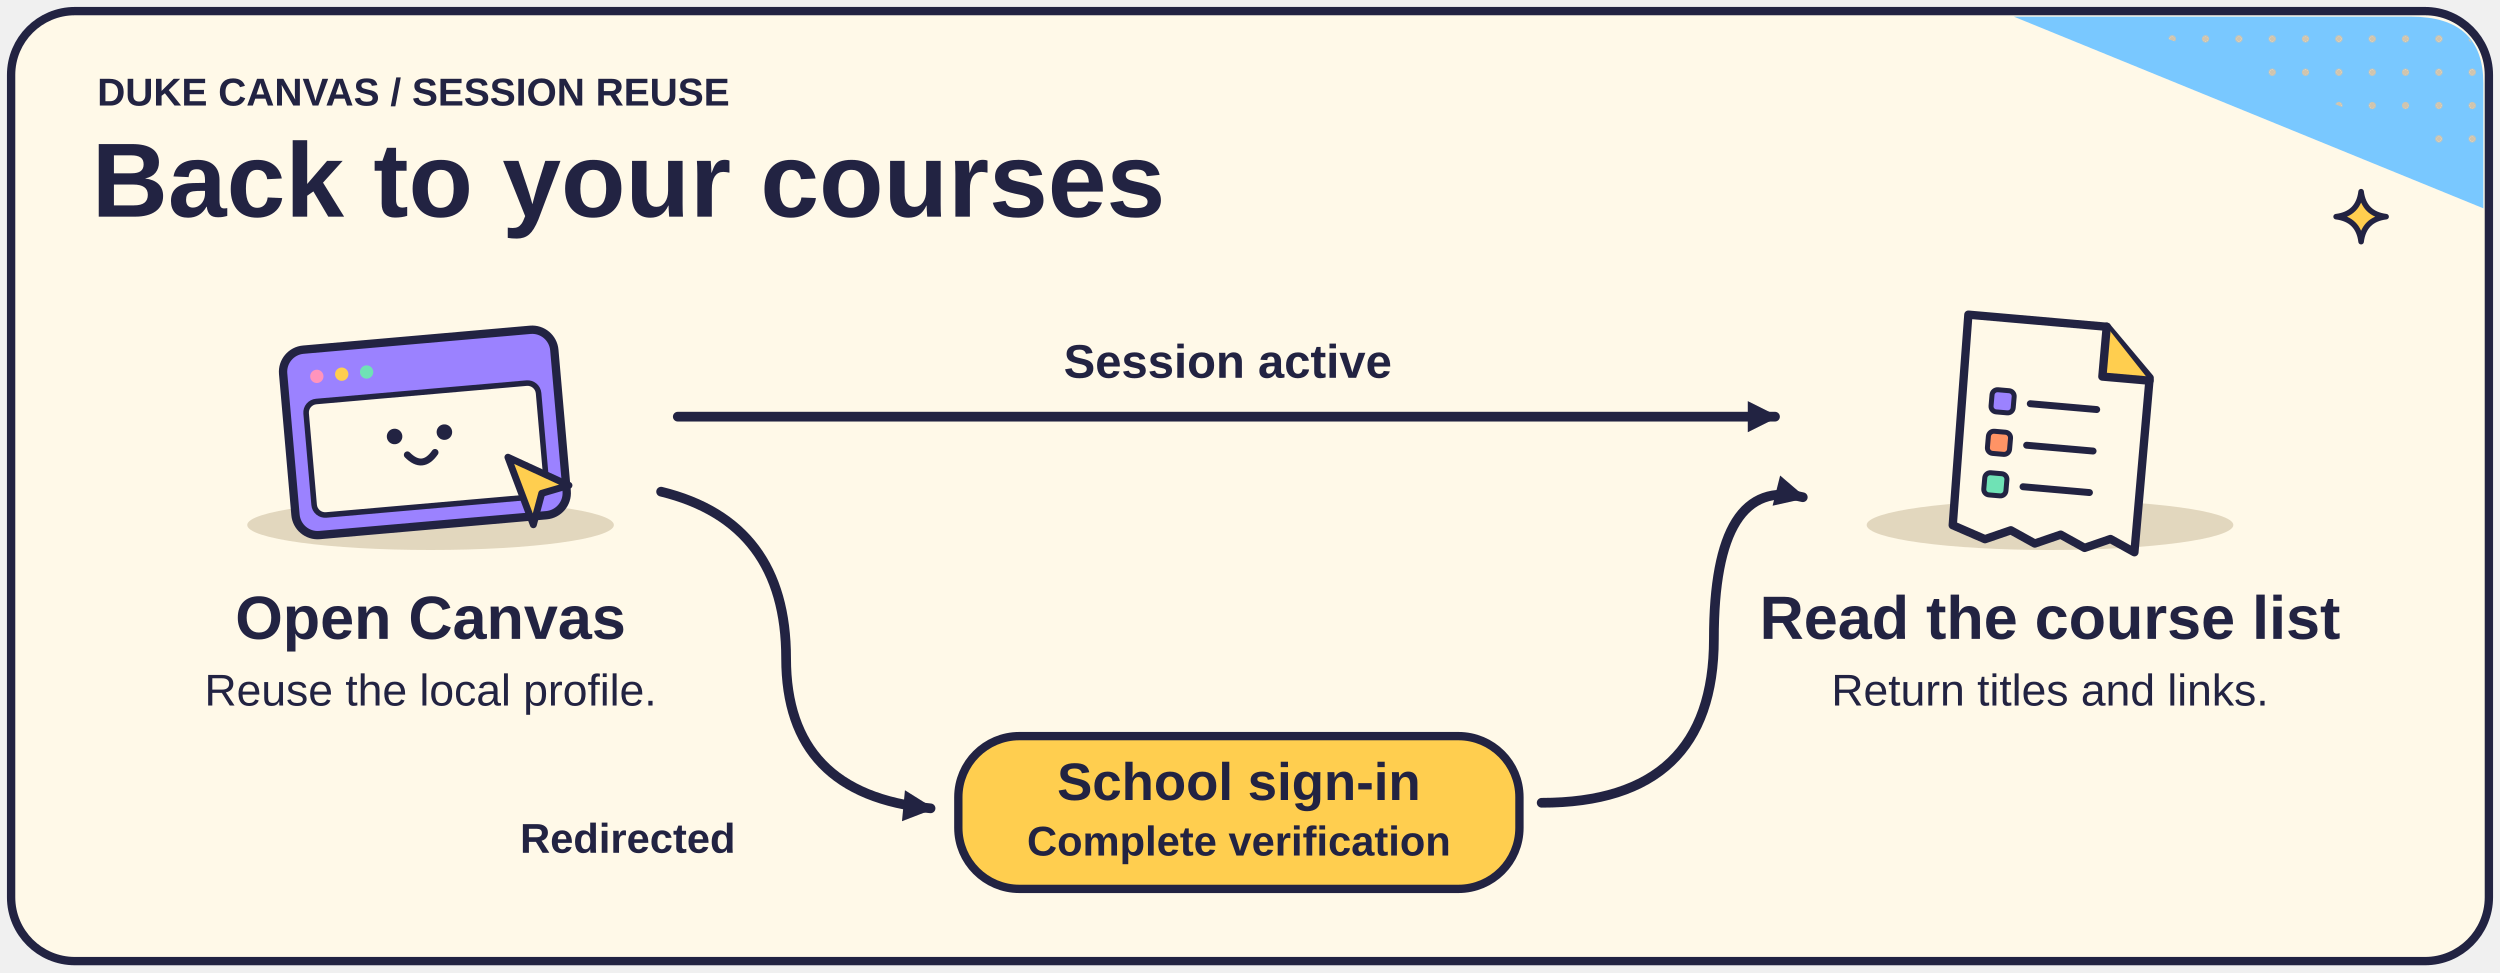
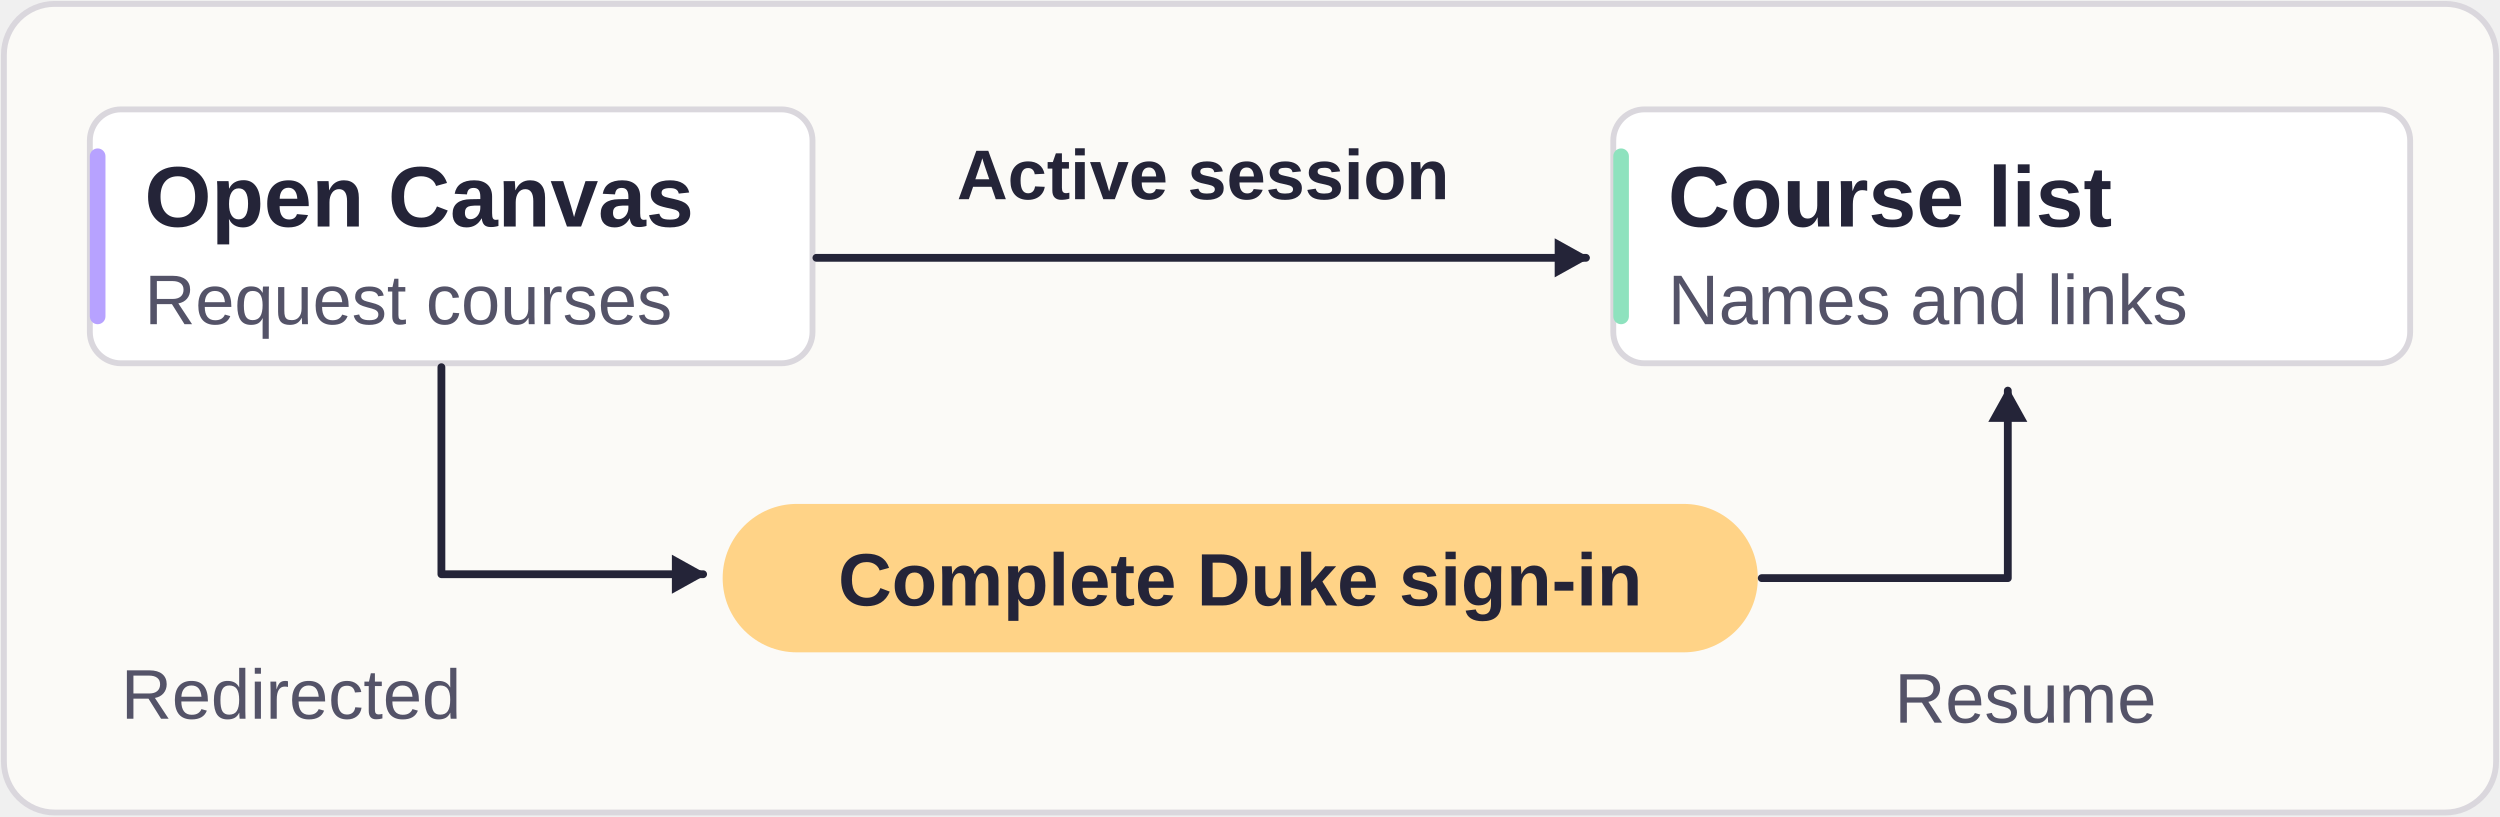
- <svg xmlns="http://www.w3.org/2000/svg" viewBox="0 0 900 350" role="img" aria-labelledby="title">
+ <svg xmlns="http://www.w3.org/2000/svg" viewBox="0 0 640 209" role="img" aria-labelledby="title desc">
  <defs>
-     <marker id="arrow" viewBox="0 0 10 10" refX="8" refY="5" markerWidth="4" markerHeight="4" orient="auto">
-       <path d="M1 1L9 5L1 9Z" fill="#222342" />
+     <marker id="arr" viewBox="0 0 10 10" refX="8" refY="5" markerWidth="5" markerHeight="5" orient="auto">
+       <path d="M0 0L9 5L0 10z" fill="#242438" />
    </marker>
-     <pattern id="dots" width="12" height="12" patternUnits="userSpaceOnUse">
-       <circle cx="2" cy="2" r="1.3" fill="#d0c4ae" />
+     <pattern id="grid" width="25" height="25" patternUnits="userSpaceOnUse">
+       <path d="M25 0H0V25" fill="none" stroke="#47405B" stroke-width=".7" />
    </pattern>
  </defs>
-   <rect x="4" y="4" width="892" height="342" rx="23" fill="#fff9e8" stroke="#222342" stroke-width="3" />
-   <path d="M725 6H868q26 0 26 24v45Z" fill="#79c8ff" stroke="#222342" stroke-width="0" stroke-linecap="round" stroke-linejoin="round" />
-   <path d="M760 6h110q23 0 23 24v28Z" fill="url(#dots)" stroke="#222342" stroke-width="0" stroke-linecap="round" stroke-linejoin="round" />
-   <text x="35" y="38" text-anchor="start" font-family="Trebuchet MS, Arial, sans-serif" font-size="14" font-weight="800" fill="#222342">DUKE CANVAS  /  SESSION REUSE</text>
-   <text x="33" y="78" text-anchor="start" font-family="Trebuchet MS, Arial, sans-serif" font-size="38" font-weight="800" fill="#222342">Back to your courses</text>
-   <g transform="translate(850 78) rotate(0) scale(1)">
-     <path d="M0 -9 Q1 -1 9 0 Q1 1 0 9 Q-1 1 -9 0 Q-1 -1 0 -9Z" fill="#ffce4f" stroke="#222342" stroke-width="2" stroke-linecap="round" stroke-linejoin="round" />
-   </g>
-   <g transform="translate(155 160) rotate(0) scale(1)">
-     <ellipse cx="0" cy="29" rx="66" ry="9" fill="#e2d7be" />
-     <g transform="translate(0 -4) rotate(-5) scale(1)">
-       <rect x="-51" y="-34" width="98" height="67" rx="8" fill="#9b82ff" stroke="#222342" stroke-width="3" />
-       <rect x="-44" y="-15" width="84" height="41" rx="4" fill="#fff9e8" stroke="#222342" stroke-width="2" />
-       <circle cx="-39" cy="-24" r="2.4" fill="#ff94bc" stroke="#222342" stroke-width="0" />
-       <circle cx="-30" cy="-24" r="2.4" fill="#ffce4f" stroke="#222342" stroke-width="0" />
-       <circle cx="-21" cy="-24" r="2.4" fill="#6fe2b5" stroke="#222342" stroke-width="0" />
-       <circle cx="-13" cy="0" r="2.8" fill="#222342" stroke="#222342" stroke-width="0" />
-       <circle cx="5" cy="0" r="2.8" fill="#222342" stroke="#222342" stroke-width="0" />
-       <path d="M-9 7q5 6 10 0" fill="none" stroke="#222342" stroke-width="2.5" stroke-linecap="round" stroke-linejoin="round" />
-       <path d="M27 11l21 12 -10 2 -4 11Z" fill="#ffce4f" stroke="#222342" stroke-width="2.5" stroke-linecap="round" stroke-linejoin="round" />
-     </g>
-     <text x="0" y="70" text-anchor="middle" font-family="Trebuchet MS, Arial, sans-serif" font-size="22" font-weight="800" fill="#222342">Open Canvas</text>
-     <text x="0" y="94" text-anchor="middle" font-family="Trebuchet MS, Arial, sans-serif" font-size="16" font-weight="500" fill="#222342">Reuse the local profile.</text>
-   </g>
-   <g transform="translate(738 160) rotate(0) scale(1)">
-     <ellipse cx="0" cy="29" rx="66" ry="9" fill="#e2d7be" />
-     <g transform="translate(0 -4) rotate(5) scale(1)">
-       <path d="M-33 -40h50l17 17v63l-9 -4 -9 4 -9 -4 -9 4 -9 -4 -9 4 -12 -4Z" fill="#fff9e8" stroke="#222342" stroke-width="3" stroke-linecap="round" stroke-linejoin="round" />
-       <path d="M17 -40v18h17" fill="#ffce4f" stroke="#222342" stroke-width="3" stroke-linecap="round" stroke-linejoin="round" />
-       <rect x="-22" y="-14" width="8" height="8" rx="2" fill="#9b82ff" stroke="#222342" stroke-width="1.8" />
-       <path d="M-8 -10h24" fill="none" stroke="#222342" stroke-width="2.5" stroke-linecap="round" stroke-linejoin="round" />
-       <rect x="-22" y="1" width="8" height="8" rx="2" fill="#ff9365" stroke="#222342" stroke-width="1.8" />
-       <path d="M-8 5h24" fill="none" stroke="#222342" stroke-width="2.5" stroke-linecap="round" stroke-linejoin="round" />
-       <rect x="-22" y="16" width="8" height="8" rx="2" fill="#6fe2b5" stroke="#222342" stroke-width="1.8" />
-       <path d="M-8 20h24" fill="none" stroke="#222342" stroke-width="2.5" stroke-linecap="round" stroke-linejoin="round" />
-     </g>
-     <text x="0" y="70" text-anchor="middle" font-family="Trebuchet MS, Arial, sans-serif" font-size="22" font-weight="800" fill="#222342">Read the course list</text>
-     <text x="0" y="94" text-anchor="middle" font-family="Trebuchet MS, Arial, sans-serif" font-size="16" font-weight="500" fill="#222342">Return titles and links.</text>
-   </g>
-   <path d="M244 150H639" fill="none" stroke="#222342" stroke-width="3.5" stroke-linecap="round" stroke-linejoin="round" marker-end="url(#arrow)" />
-   <text x="442" y="136" text-anchor="middle" font-family="Trebuchet MS, Arial, sans-serif" font-size="17" font-weight="700" fill="#222342">Session active</text>
-   <path d="M238 177Q283 188 283 237T335 291" fill="none" stroke="#222342" stroke-width="3.5" stroke-linecap="round" stroke-linejoin="round" marker-end="url(#arrow)" />
-   <path d="M555 289Q617 289 617 230T649 179" fill="none" stroke="#222342" stroke-width="3.5" stroke-linecap="round" stroke-linejoin="round" marker-end="url(#arrow)" />
-   <g transform="translate(345 265) rotate(0) scale(1)">
-     <rect x="0" y="0" width="202" height="55" rx="22" fill="#ffce4f" stroke="#222342" stroke-width="3" />
-     <text x="101" y="23" text-anchor="middle" font-family="Trebuchet MS, Arial, sans-serif" font-size="19" font-weight="800" fill="#222342">School sign-in</text>
-     <text x="101" y="43" text-anchor="middle" font-family="Trebuchet MS, Arial, sans-serif" font-size="15" font-weight="600" fill="#222342">Complete verification</text>
-   </g>
-   <text x="226" y="307" text-anchor="middle" font-family="Trebuchet MS, Arial, sans-serif" font-size="15" font-weight="600" fill="#222342">Redirected</text>
+   <rect x="1" y="1" width="638" height="207" rx="13" fill="#FBFAF7" stroke="#DAD7DD" stroke-width="1.5" />
+   <rect x="23" y="28" width="185" height="65" rx="8" fill="#FFFFFF" stroke="#DAD7DD" stroke-width="1.5" />
+   <rect x="23" y="38" width="4" height="45" rx="2" fill="#B7A2FF" stroke="none" stroke-width="1.5" />
+   <text x="37" y="58" font-family="Arial, Helvetica, sans-serif" font-size="22" font-weight="700" text-anchor="start" fill="#242438">Open Canvas</text>
+   <text x="37" y="83" font-family="Arial, Helvetica, sans-serif" font-size="18" font-weight="500" text-anchor="start" fill="#545368">Request courses</text>
+   <rect x="413" y="28" width="204" height="65" rx="8" fill="#FFFFFF" stroke="#DAD7DD" stroke-width="1.5" />
+   <rect x="413" y="38" width="4" height="45" rx="2" fill="#8EE2BE" stroke="none" stroke-width="1.5" />
+   <text x="427" y="58" font-family="Arial, Helvetica, sans-serif" font-size="22" font-weight="700" text-anchor="start" fill="#242438">Course list</text>
+   <text x="427" y="83" font-family="Arial, Helvetica, sans-serif" font-size="18" font-weight="500" text-anchor="start" fill="#545368">Names and links</text>
+   <path d="M209 66H406" fill="none" stroke="#242438" stroke-width="2" stroke-linecap="round" stroke-linejoin="round" marker-end="url(#arr)" />
+   <text x="308" y="51" font-family="Arial, Helvetica, sans-serif" font-size="18" font-weight="700" text-anchor="middle" fill="#242438">Active session</text>
+   <path d="M113 94V147H180" fill="none" stroke="#242438" stroke-width="2" stroke-linecap="round" stroke-linejoin="round" marker-end="url(#arr)" />
+   <rect x="185" y="129" width="265" height="38" rx="19" fill="#FFD387" stroke="none" stroke-width="1.5" />
+   <text x="317.5" y="155" font-family="Arial, Helvetica, sans-serif" font-size="19" font-weight="700" text-anchor="middle" fill="#242438">Complete Duke sign-in</text>
+   <path d="M451 148H514V100" fill="none" stroke="#242438" stroke-width="2" stroke-linecap="round" stroke-linejoin="round" marker-end="url(#arr)" />
+   <text x="31" y="184" font-family="Arial, Helvetica, sans-serif" font-size="18" font-weight="500" text-anchor="start" fill="#545368">Redirected</text>
+   <text x="485" y="185" font-family="Arial, Helvetica, sans-serif" font-size="18" font-weight="500" text-anchor="start" fill="#545368">Resume</text>
</svg>
